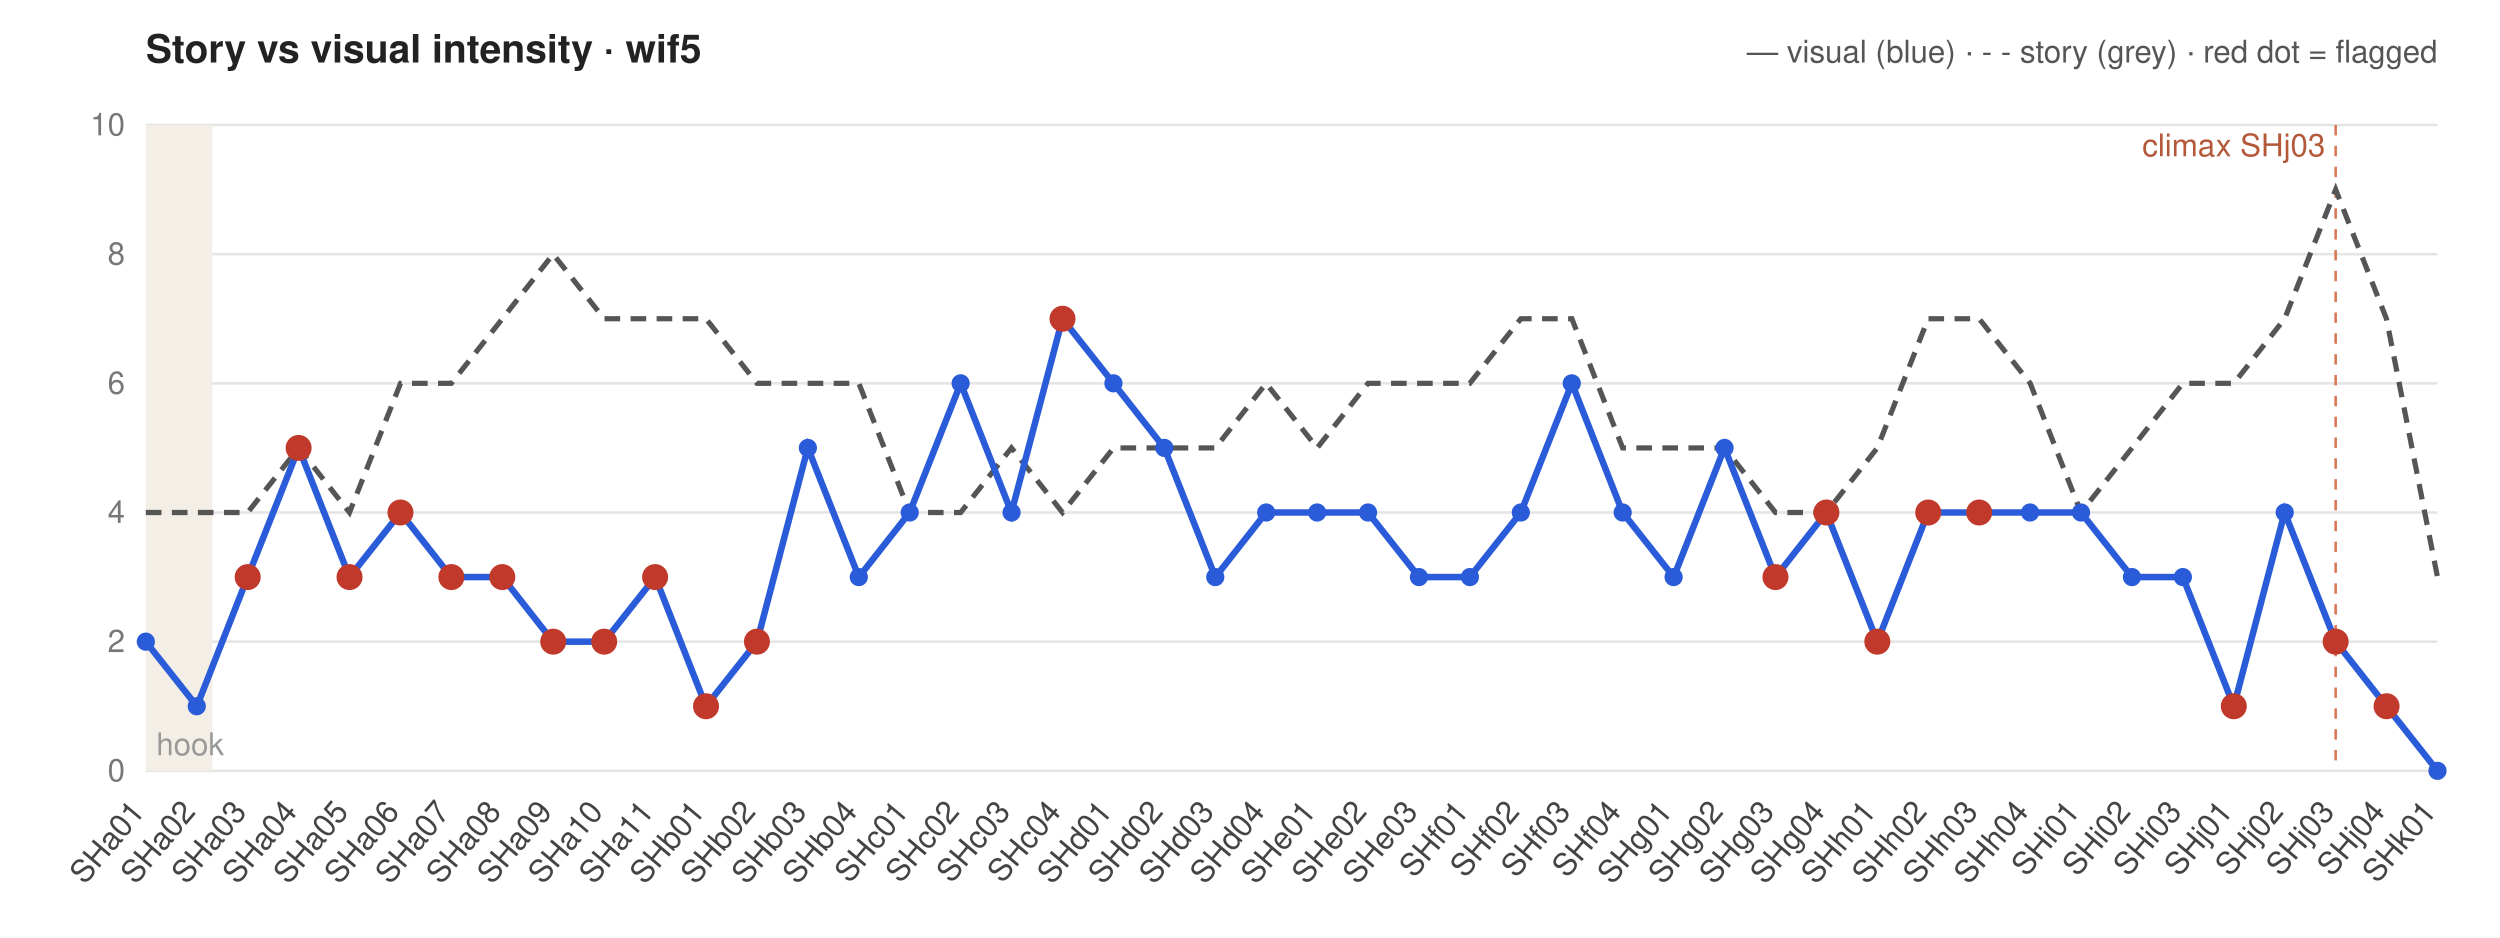
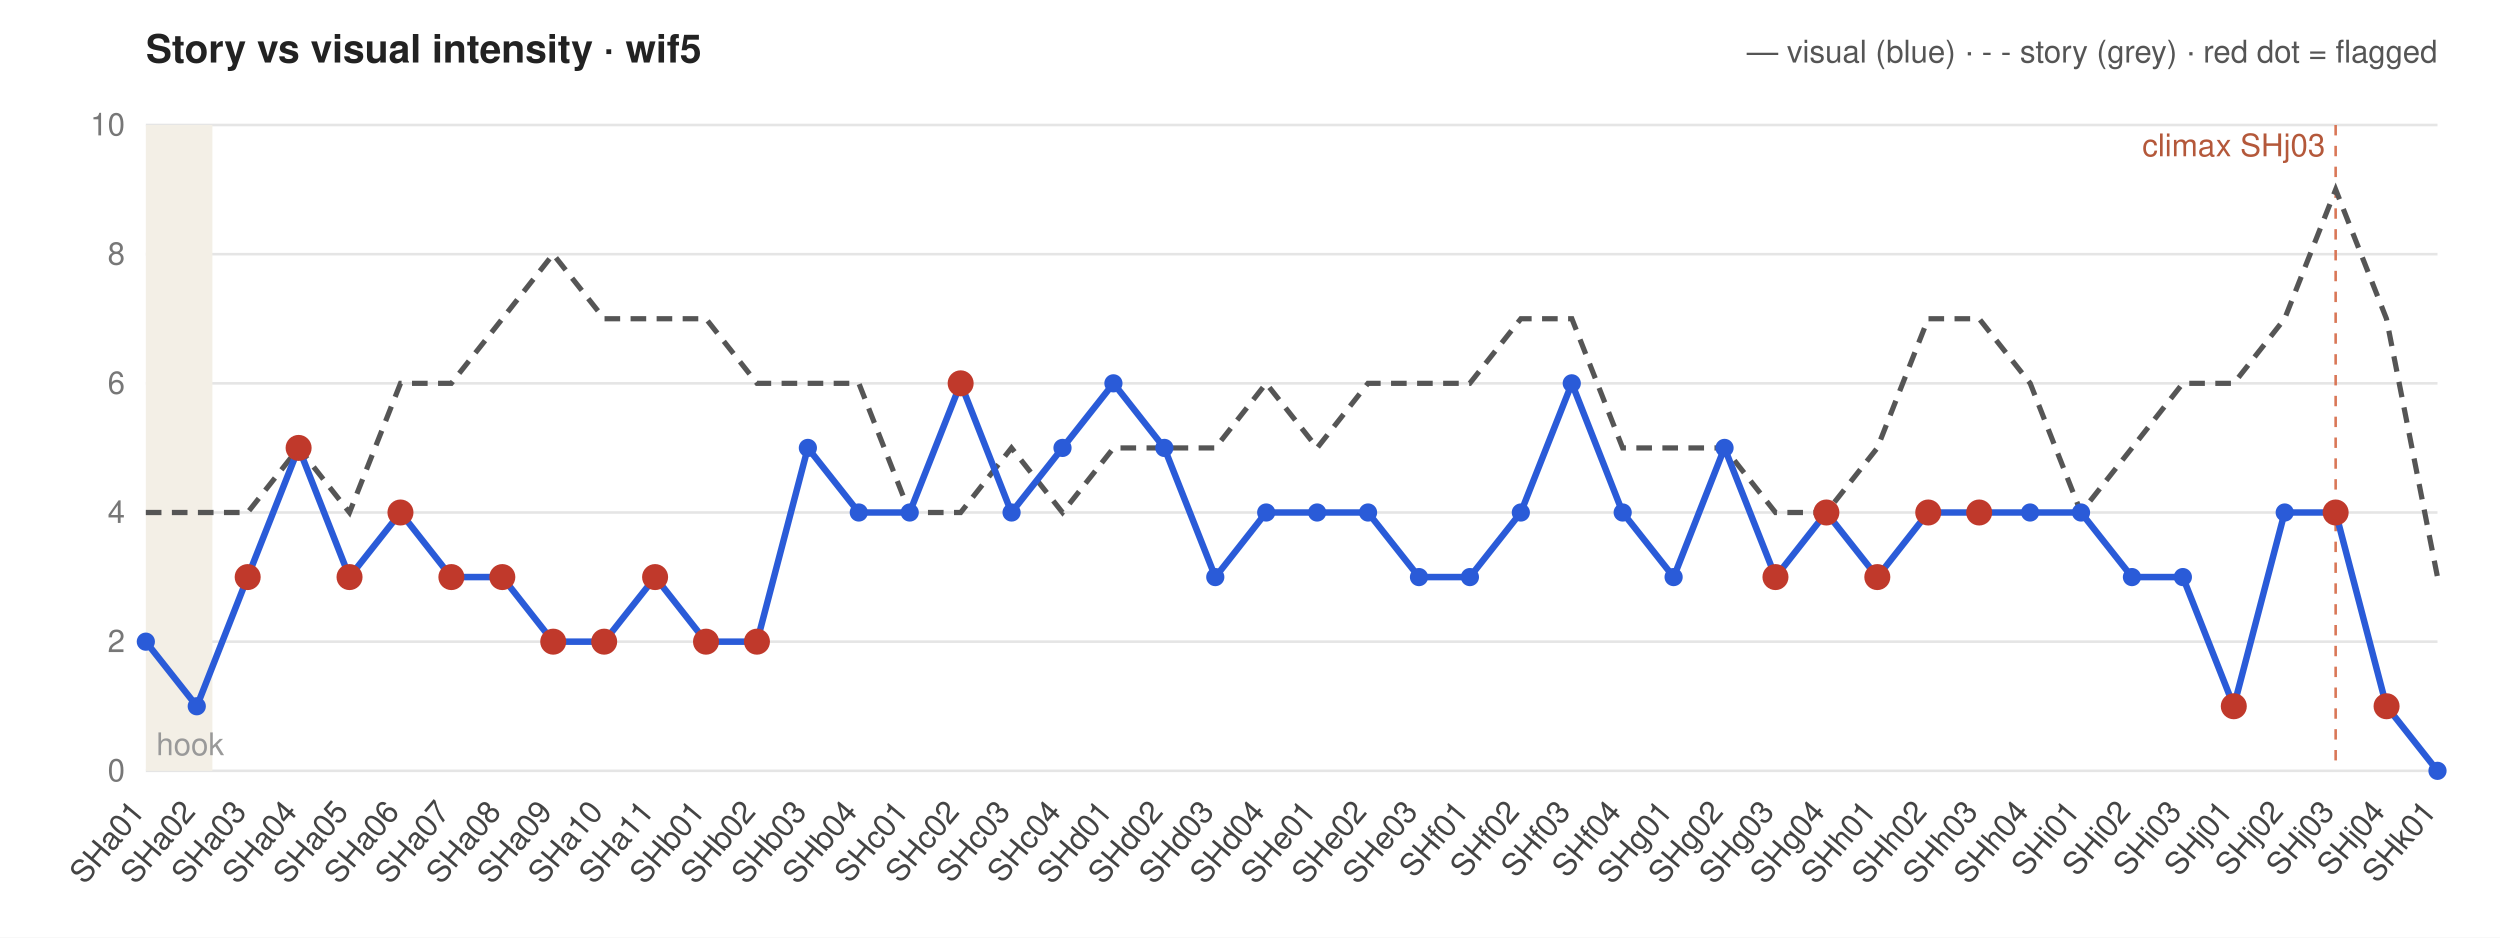
<svg xmlns="http://www.w3.org/2000/svg" viewBox="0 0 960 360" font-family="Helvetica, Arial, sans-serif" font-size="12">
  <rect width="960" height="360" fill="#fff" />
  <text x="56" y="24" font-size="15" font-weight="600" fill="#222">Story vs visual intensity · wif5</text>
  <line x1="56" x2="936" y1="296" y2="296" stroke="#e5e5e5" />
  <text x="48" y="300" text-anchor="end" fill="#777">0</text>
  <line x1="56" x2="936" y1="246.4" y2="246.4" stroke="#e5e5e5" />
  <text x="48" y="250.4" text-anchor="end" fill="#777">2</text>
  <line x1="56" x2="936" y1="196.8" y2="196.8" stroke="#e5e5e5" />
  <text x="48" y="200.8" text-anchor="end" fill="#777">4</text>
  <line x1="56" x2="936" y1="147.2" y2="147.2" stroke="#e5e5e5" />
  <text x="48" y="151.2" text-anchor="end" fill="#777">6</text>
  <line x1="56" x2="936" y1="97.6" y2="97.6" stroke="#e5e5e5" />
  <text x="48" y="101.6" text-anchor="end" fill="#777">8</text>
  <line x1="56" x2="936" y1="48" y2="48" stroke="#e5e5e5" />
  <text x="48" y="52" text-anchor="end" fill="#777">10</text>
  <rect x="56" y="48" width="25.556" height="248" fill="#f3efe6" />
  <text x="60" y="290" fill="#999">hook</text>
  <line x1="896.889" x2="896.889" y1="48" y2="296" stroke="#d97757" stroke-dasharray="4 4" />
  <text x="892.889" y="60" text-anchor="end" fill="#b4583a">climax SHj03</text>
  <polyline points="56.0,196.8 75.6,196.8 95.1,196.8 114.7,172.0 134.2,196.8 153.8,147.2 173.3,147.2 192.9,122.4 212.4,97.6 232.0,122.4 251.6,122.4 271.1,122.4 290.7,147.2 310.2,147.2 329.8,147.2 349.3,196.8 368.9,196.8 388.4,172.0 408.0,196.8 427.6,172.0 447.1,172.0 466.7,172.0 486.2,147.2 505.8,172.0 525.3,147.2 544.9,147.2 564.4,147.2 584.0,122.4 603.6,122.4 623.1,172.0 642.7,172.0 662.2,172.0 681.8,196.8 701.3,196.8 720.9,172.0 740.4,122.4 760.0,122.4 779.6,147.2 799.1,196.8 818.7,172.0 838.2,147.2 857.8,147.2 877.3,122.4 896.9,72.8 916.4,122.4 936.0,221.6" fill="none" stroke="#555" stroke-width="2" stroke-dasharray="6 4" />
-   <polyline points="56.0,246.4 75.6,271.2 95.1,221.6 114.7,172.0 134.2,221.6 153.8,196.8 173.3,221.6 192.9,221.6 212.4,246.4 232.0,246.4 251.6,221.6 271.1,271.2 290.7,246.4 310.2,172.0 329.8,221.6 349.3,196.8 368.9,147.2 388.4,196.8 408.0,122.4 427.6,147.2 447.1,172.0 466.7,221.6 486.2,196.8 505.8,196.8 525.3,196.8 544.9,221.6 564.4,221.6 584.0,196.8 603.6,147.2 623.1,196.8 642.7,221.6 662.2,172.0 681.8,221.6 701.3,196.8 720.9,246.4 740.4,196.8 760.0,196.8 779.6,196.8 799.1,196.8 818.7,221.6 838.2,221.6 857.8,271.2 877.3,196.8 896.9,246.4 916.4,271.2 936.0,296.0" fill="none" stroke="#2a5bd8" stroke-width="2.5" />
+   <polyline points="56.0,246.4 75.6,271.2 95.1,221.6 114.7,172.0 134.2,221.6 153.8,196.8 173.3,221.6 192.9,221.6 212.4,246.4 232.0,246.4 251.6,221.6 271.1,246.4 290.7,246.4 310.2,172.0 329.8,196.8 349.3,196.8 368.9,147.2 388.4,196.8 408.0,172.0 427.6,147.2 447.1,172.0 466.7,221.6 486.2,196.8 505.8,196.8 525.3,196.8 544.9,221.6 564.4,221.6 584.0,196.8 603.6,147.2 623.1,196.8 642.7,221.6 662.2,172.0 681.8,221.6 701.3,196.8 720.9,221.6 740.4,196.8 760.0,196.8 779.6,196.8 799.1,196.8 818.7,221.6 838.2,221.6 857.8,271.2 877.3,196.8 896.9,196.8 916.4,271.2 936.0,296.0" fill="none" stroke="#2a5bd8" stroke-width="2.5" />
  <circle cx="56" cy="246.4" r="3.5" fill="#2a5bd8" />
  <text x="56" y="312" text-anchor="end" transform="rotate(-50 56 312)" fill="#444">SHa01</text>
  <circle cx="75.556" cy="271.2" r="3.5" fill="#2a5bd8" />
  <text x="75.556" y="312" text-anchor="end" transform="rotate(-50 75.55556 312)" fill="#444">SHa02</text>
  <circle cx="95.111" cy="221.6" r="5" fill="#c0392b" />
  <text x="95.111" y="312" text-anchor="end" transform="rotate(-50 95.11111 312)" fill="#444">SHa03</text>
  <circle cx="114.667" cy="172" r="5" fill="#c0392b" />
  <text x="114.667" y="312" text-anchor="end" transform="rotate(-50 114.6667 312)" fill="#444">SHa04</text>
  <circle cx="134.222" cy="221.6" r="5" fill="#c0392b" />
  <text x="134.222" y="312" text-anchor="end" transform="rotate(-50 134.2222 312)" fill="#444">SHa05</text>
  <circle cx="153.778" cy="196.8" r="5" fill="#c0392b" />
  <text x="153.778" y="312" text-anchor="end" transform="rotate(-50 153.7778 312)" fill="#444">SHa06</text>
  <circle cx="173.333" cy="221.6" r="5" fill="#c0392b" />
  <text x="173.333" y="312" text-anchor="end" transform="rotate(-50 173.3333 312)" fill="#444">SHa07</text>
  <circle cx="192.889" cy="221.6" r="5" fill="#c0392b" />
  <text x="192.889" y="312" text-anchor="end" transform="rotate(-50 192.8889 312)" fill="#444">SHa08</text>
  <circle cx="212.444" cy="246.4" r="5" fill="#c0392b" />
  <text x="212.444" y="312" text-anchor="end" transform="rotate(-50 212.4444 312)" fill="#444">SHa09</text>
  <circle cx="232" cy="246.4" r="5" fill="#c0392b" />
  <text x="232" y="312" text-anchor="end" transform="rotate(-50 232 312)" fill="#444">SHa10</text>
  <circle cx="251.556" cy="221.6" r="5" fill="#c0392b" />
  <text x="251.556" y="312" text-anchor="end" transform="rotate(-50 251.5556 312)" fill="#444">SHa11</text>
-   <circle cx="271.111" cy="271.2" r="5" fill="#c0392b" />
+   <circle cx="271.111" cy="246.4" r="5" fill="#c0392b" />
  <text x="271.111" y="312" text-anchor="end" transform="rotate(-50 271.1111 312)" fill="#444">SHb01</text>
  <circle cx="290.667" cy="246.4" r="5" fill="#c0392b" />
  <text x="290.667" y="312" text-anchor="end" transform="rotate(-50 290.6667 312)" fill="#444">SHb02</text>
  <circle cx="310.222" cy="172" r="3.5" fill="#2a5bd8" />
  <text x="310.222" y="312" text-anchor="end" transform="rotate(-50 310.2222 312)" fill="#444">SHb03</text>
-   <circle cx="329.778" cy="221.6" r="3.5" fill="#2a5bd8" />
+   <circle cx="329.778" cy="196.8" r="3.5" fill="#2a5bd8" />
  <text x="329.778" y="312" text-anchor="end" transform="rotate(-50 329.7778 312)" fill="#444">SHb04</text>
  <circle cx="349.333" cy="196.8" r="3.5" fill="#2a5bd8" />
  <text x="349.333" y="312" text-anchor="end" transform="rotate(-50 349.3333 312)" fill="#444">SHc01</text>
-   <circle cx="368.889" cy="147.2" r="3.5" fill="#2a5bd8" />
+   <circle cx="368.889" cy="147.2" r="5" fill="#c0392b" />
  <text x="368.889" y="312" text-anchor="end" transform="rotate(-50 368.8889 312)" fill="#444">SHc02</text>
  <circle cx="388.444" cy="196.8" r="3.5" fill="#2a5bd8" />
  <text x="388.444" y="312" text-anchor="end" transform="rotate(-50 388.4444 312)" fill="#444">SHc03</text>
-   <circle cx="408" cy="122.4" r="5" fill="#c0392b" />
+   <circle cx="408" cy="172" r="3.5" fill="#2a5bd8" />
  <text x="408" y="312" text-anchor="end" transform="rotate(-50 408 312)" fill="#444">SHc04</text>
  <circle cx="427.556" cy="147.2" r="3.5" fill="#2a5bd8" />
  <text x="427.556" y="312" text-anchor="end" transform="rotate(-50 427.5556 312)" fill="#444">SHd01</text>
  <circle cx="447.111" cy="172" r="3.5" fill="#2a5bd8" />
  <text x="447.111" y="312" text-anchor="end" transform="rotate(-50 447.1111 312)" fill="#444">SHd02</text>
  <circle cx="466.667" cy="221.6" r="3.5" fill="#2a5bd8" />
  <text x="466.667" y="312" text-anchor="end" transform="rotate(-50 466.6667 312)" fill="#444">SHd03</text>
  <circle cx="486.222" cy="196.8" r="3.5" fill="#2a5bd8" />
  <text x="486.222" y="312" text-anchor="end" transform="rotate(-50 486.2222 312)" fill="#444">SHd04</text>
  <circle cx="505.778" cy="196.8" r="3.5" fill="#2a5bd8" />
  <text x="505.778" y="312" text-anchor="end" transform="rotate(-50 505.7778 312)" fill="#444">SHe01</text>
  <circle cx="525.333" cy="196.8" r="3.5" fill="#2a5bd8" />
  <text x="525.333" y="312" text-anchor="end" transform="rotate(-50 525.3333 312)" fill="#444">SHe02</text>
  <circle cx="544.889" cy="221.6" r="3.5" fill="#2a5bd8" />
  <text x="544.889" y="312" text-anchor="end" transform="rotate(-50 544.8889 312)" fill="#444">SHe03</text>
  <circle cx="564.444" cy="221.6" r="3.5" fill="#2a5bd8" />
  <text x="564.444" y="312" text-anchor="end" transform="rotate(-50 564.4444 312)" fill="#444">SHf01</text>
  <circle cx="584" cy="196.8" r="3.5" fill="#2a5bd8" />
  <text x="584" y="312" text-anchor="end" transform="rotate(-50 584 312)" fill="#444">SHf02</text>
  <circle cx="603.556" cy="147.2" r="3.5" fill="#2a5bd8" />
  <text x="603.556" y="312" text-anchor="end" transform="rotate(-50 603.5556 312)" fill="#444">SHf03</text>
  <circle cx="623.111" cy="196.8" r="3.5" fill="#2a5bd8" />
  <text x="623.111" y="312" text-anchor="end" transform="rotate(-50 623.1111 312)" fill="#444">SHf04</text>
  <circle cx="642.667" cy="221.6" r="3.5" fill="#2a5bd8" />
  <text x="642.667" y="312" text-anchor="end" transform="rotate(-50 642.6667 312)" fill="#444">SHg01</text>
  <circle cx="662.222" cy="172" r="3.5" fill="#2a5bd8" />
  <text x="662.222" y="312" text-anchor="end" transform="rotate(-50 662.2222 312)" fill="#444">SHg02</text>
  <circle cx="681.778" cy="221.6" r="5" fill="#c0392b" />
  <text x="681.778" y="312" text-anchor="end" transform="rotate(-50 681.7778 312)" fill="#444">SHg03</text>
  <circle cx="701.333" cy="196.8" r="5" fill="#c0392b" />
  <text x="701.333" y="312" text-anchor="end" transform="rotate(-50 701.3333 312)" fill="#444">SHg04</text>
-   <circle cx="720.889" cy="246.4" r="5" fill="#c0392b" />
+   <circle cx="720.889" cy="221.6" r="5" fill="#c0392b" />
  <text x="720.889" y="312" text-anchor="end" transform="rotate(-50 720.8889 312)" fill="#444">SHh01</text>
  <circle cx="740.444" cy="196.8" r="5" fill="#c0392b" />
  <text x="740.444" y="312" text-anchor="end" transform="rotate(-50 740.4444 312)" fill="#444">SHh02</text>
  <circle cx="760" cy="196.8" r="5" fill="#c0392b" />
  <text x="760" y="312" text-anchor="end" transform="rotate(-50 760 312)" fill="#444">SHh03</text>
  <circle cx="779.556" cy="196.8" r="3.5" fill="#2a5bd8" />
  <text x="779.556" y="312" text-anchor="end" transform="rotate(-50 779.5556 312)" fill="#444">SHh04</text>
  <circle cx="799.111" cy="196.8" r="3.5" fill="#2a5bd8" />
  <text x="799.111" y="312" text-anchor="end" transform="rotate(-50 799.1111 312)" fill="#444">SHi01</text>
  <circle cx="818.667" cy="221.6" r="3.5" fill="#2a5bd8" />
  <text x="818.667" y="312" text-anchor="end" transform="rotate(-50 818.6667 312)" fill="#444">SHi02</text>
  <circle cx="838.222" cy="221.6" r="3.5" fill="#2a5bd8" />
  <text x="838.222" y="312" text-anchor="end" transform="rotate(-50 838.2222 312)" fill="#444">SHi03</text>
  <circle cx="857.778" cy="271.2" r="5" fill="#c0392b" />
  <text x="857.778" y="312" text-anchor="end" transform="rotate(-50 857.7778 312)" fill="#444">SHj01</text>
  <circle cx="877.333" cy="196.8" r="3.5" fill="#2a5bd8" />
  <text x="877.333" y="312" text-anchor="end" transform="rotate(-50 877.3333 312)" fill="#444">SHj02</text>
-   <circle cx="896.889" cy="246.4" r="5" fill="#c0392b" />
+   <circle cx="896.889" cy="196.8" r="5" fill="#c0392b" />
  <text x="896.889" y="312" text-anchor="end" transform="rotate(-50 896.8889 312)" fill="#444">SHj03</text>
  <circle cx="916.444" cy="271.2" r="5" fill="#c0392b" />
  <text x="916.444" y="312" text-anchor="end" transform="rotate(-50 916.4444 312)" fill="#444">SHj04</text>
  <circle cx="936" cy="296" r="3.5" fill="#2a5bd8" />
  <text x="936" y="312" text-anchor="end" transform="rotate(-50 936 312)" fill="#444">SHk01</text>
  <text x="936" y="24" text-anchor="end" fill="#555">— visual (blue) · - - story (grey) · red dot = flagged</text>
</svg>
